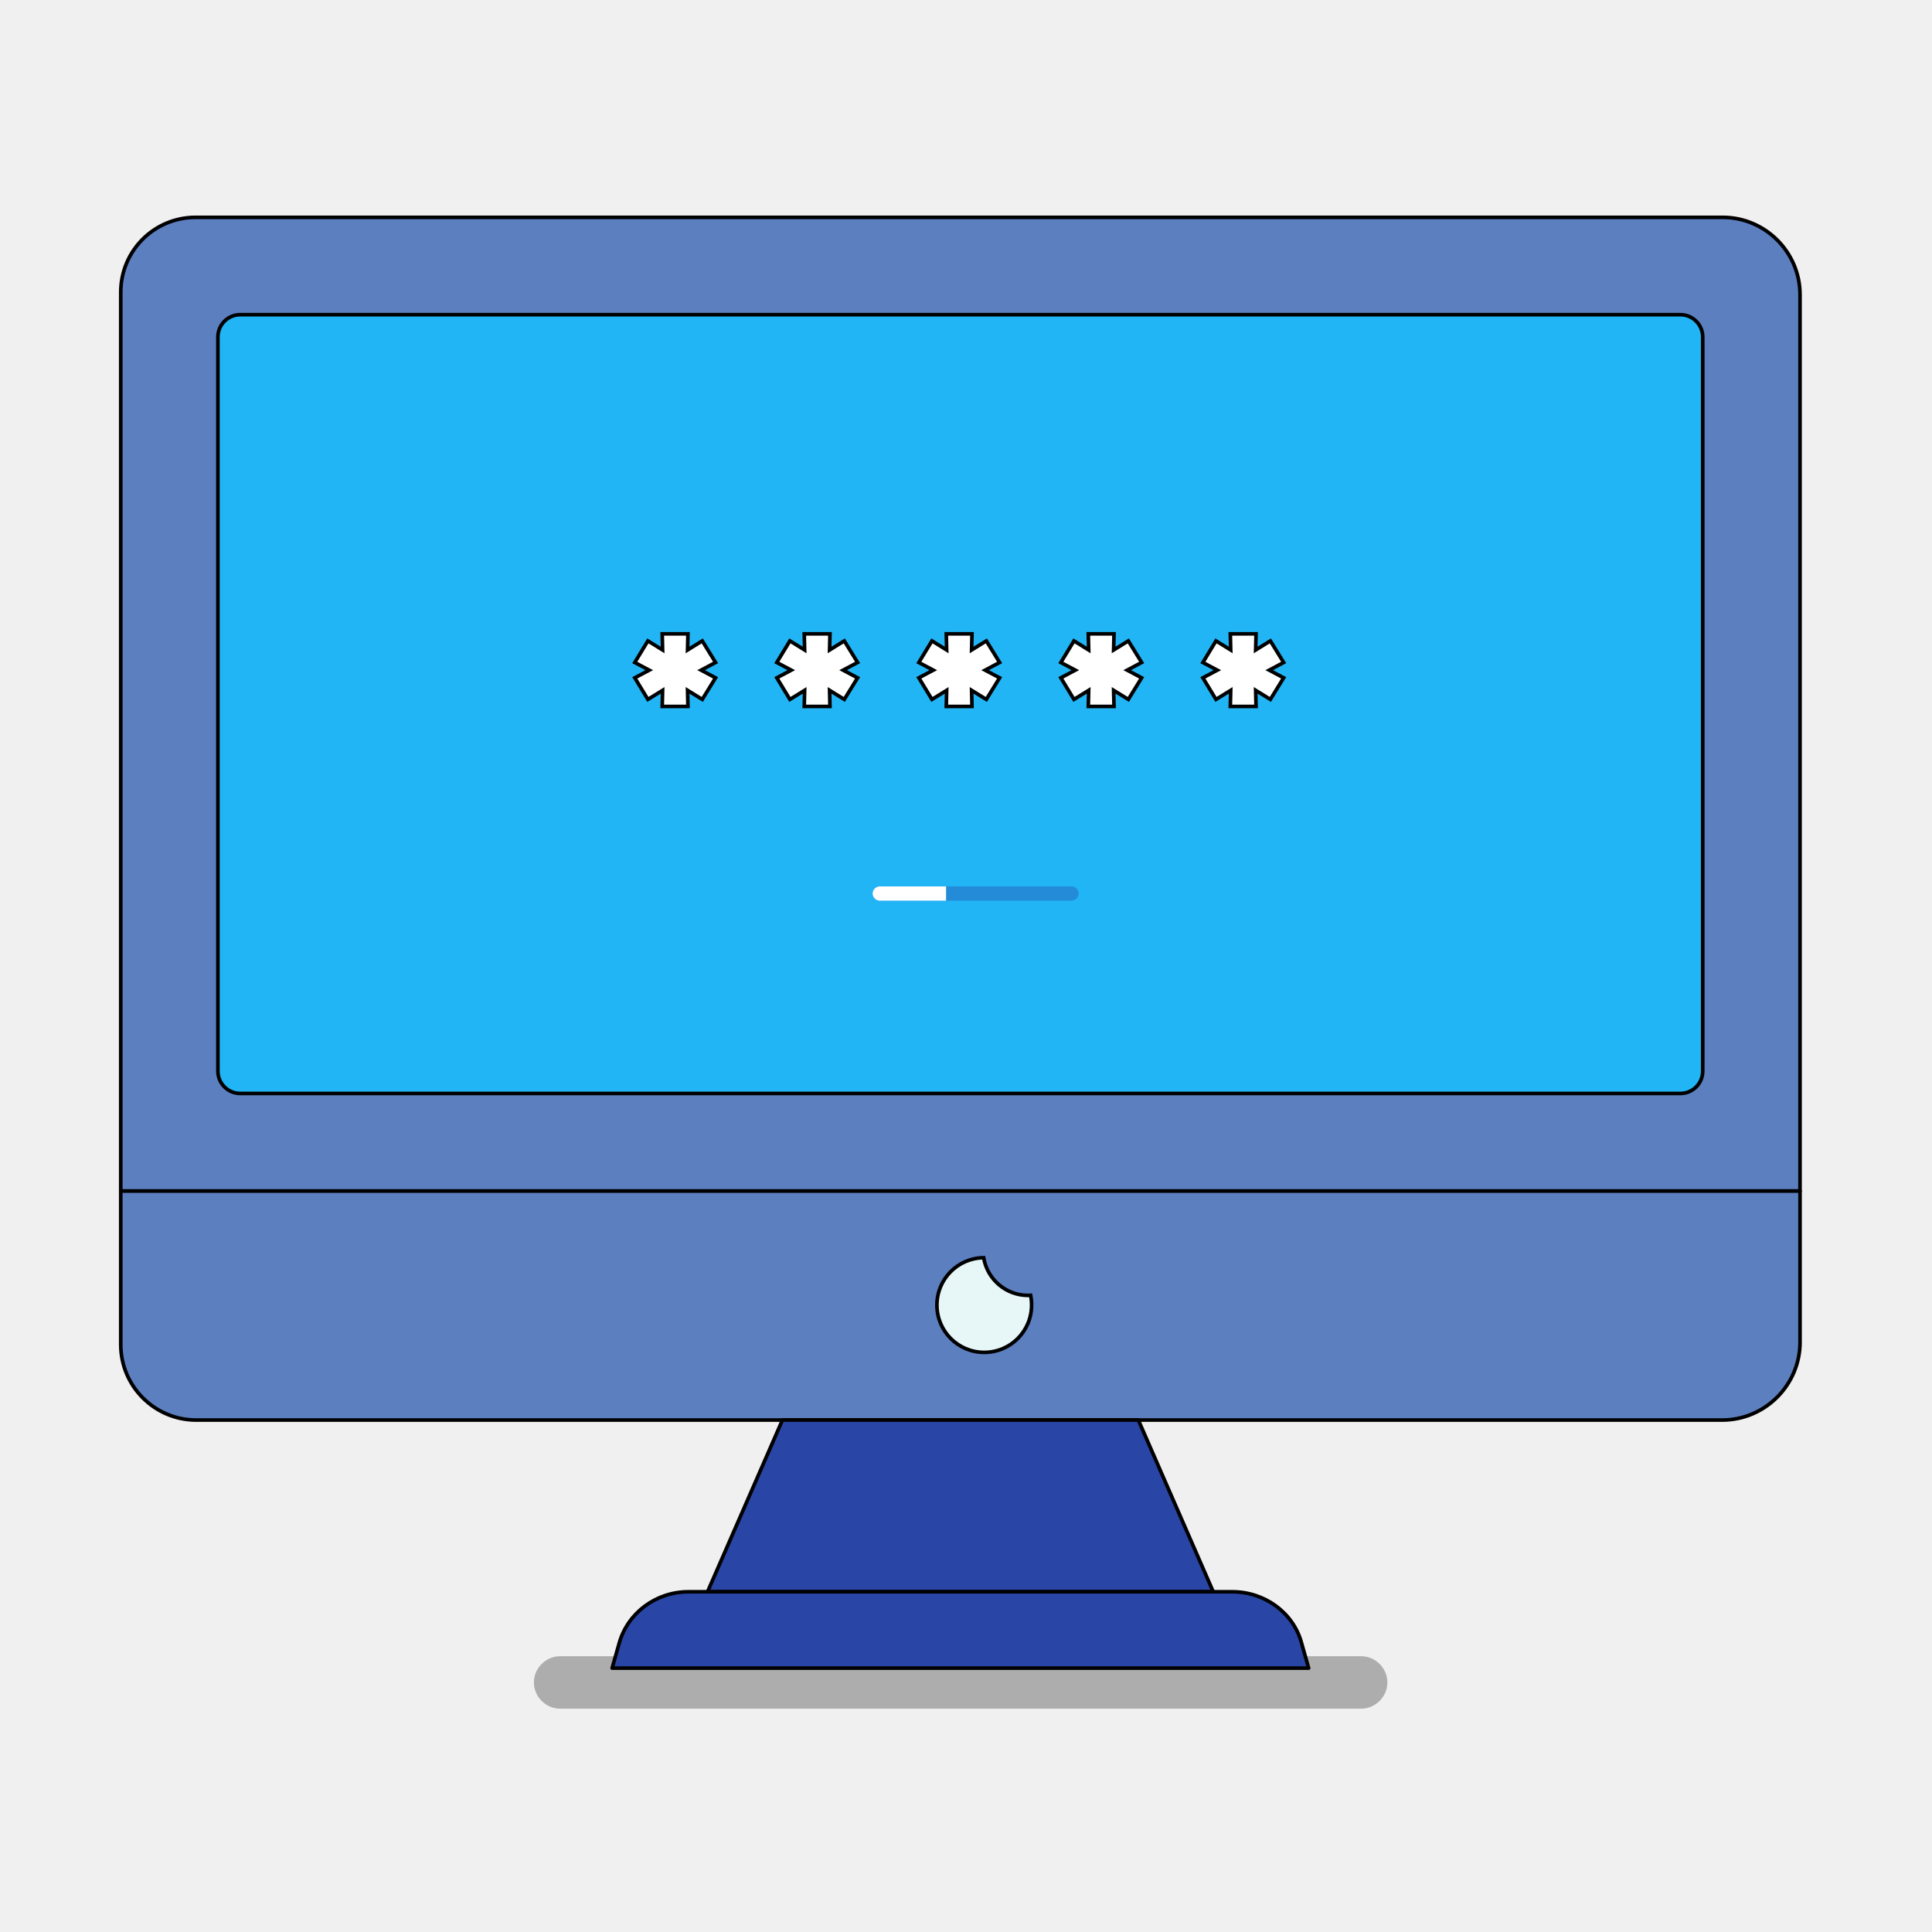
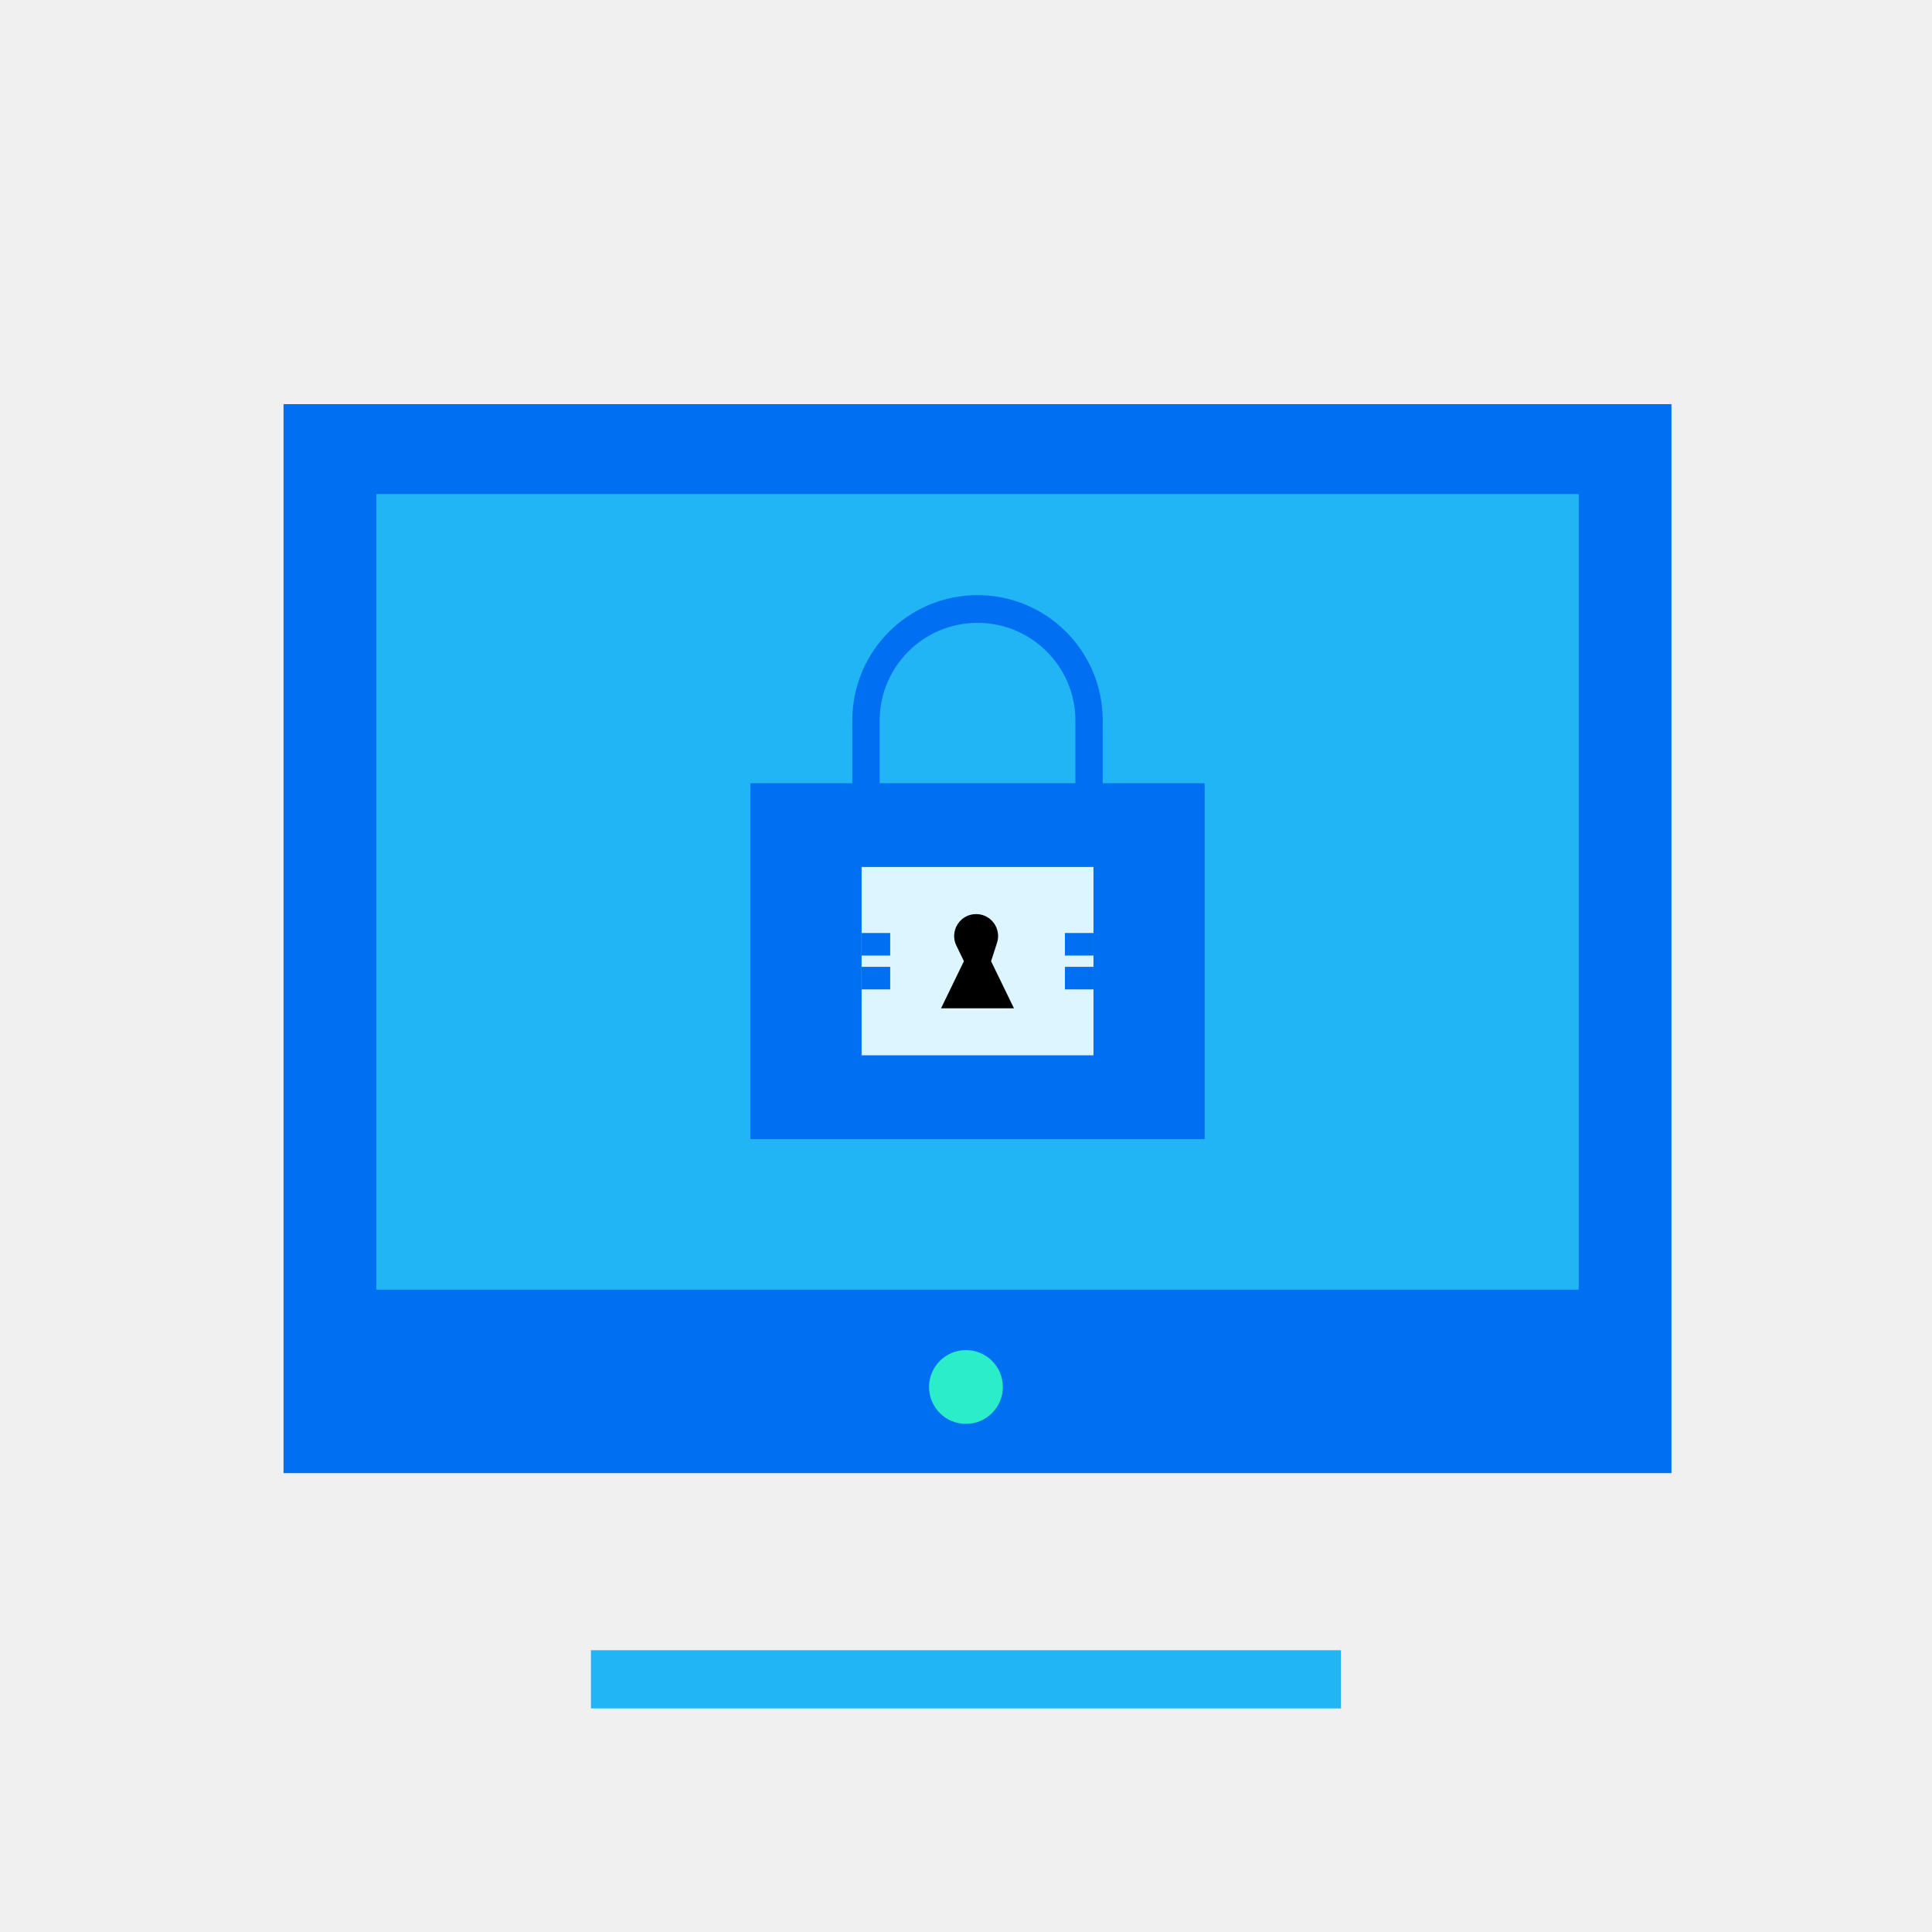
- <svg xmlns="http://www.w3.org/2000/svg" width="160" height="160" viewBox="0 0 160 160" fill="none">
-   <g clip-path="url(#clip0_1_22)">
-     <path opacity="0.32" d="M112.723 141.506H46.388C45.202 141.506 44.215 140.518 44.215 139.333C44.215 138.148 45.202 137.16 46.388 137.16H112.723C113.908 137.16 114.896 138.148 114.896 139.333C114.896 140.518 113.908 141.506 112.723 141.506Z" fill="#1C1C1C" />
-     <path d="M149.07 98.637H10V24.203C10 20.766 12.766 18 16.203 18H142.67C146.186 18 149.07 20.884 149.07 24.4V98.637Z" fill="#5C7FC0" />
-     <path d="M12.371 92.713V23.968C12.371 21.993 13.951 20.412 15.927 20.412H143.145C145.12 20.412 146.7 21.993 146.7 23.968V92.713C146.7 94.689 145.12 96.269 143.145 96.269H15.927C13.991 96.269 12.371 94.649 12.371 92.713Z" fill="#5C7FC0" />
-     <path d="M149.07 98.637H10V24.203C10 20.766 12.766 18 16.203 18H142.67C146.186 18 149.07 20.884 149.07 24.4V98.637Z" stroke="black" stroke-width="0.3" stroke-miterlimit="10" stroke-linecap="round" stroke-linejoin="round" />
-     <path d="M141.013 88.705C141.013 89.727 140.185 90.555 139.163 90.555H19.896C18.875 90.555 18.046 89.727 18.046 88.705V27.911C18.046 26.889 18.875 26.061 19.896 26.061H139.163C140.185 26.061 141.013 26.889 141.013 27.911V88.705Z" fill="#21B5F5" stroke="black" stroke-width="0.3" />
-     <path d="M142.631 117.602H16.243C12.805 117.602 10 114.797 10 111.36V98.638H149.071V111.162C149.071 114.678 146.187 117.602 142.631 117.602Z" fill="#5C7FC0" />
-     <path d="M16.558 114.758C14.859 114.758 13.476 113.375 13.476 111.676V100.258H146.225V111.479C146.225 113.296 144.763 114.758 142.946 114.758H16.558Z" fill="#5C7FC0" />
-     <path d="M142.631 117.602H16.243C12.805 117.602 10 114.797 10 111.36V98.638H149.071V111.162C149.071 114.678 146.187 117.602 142.631 117.602Z" stroke="black" stroke-width="0.3" stroke-miterlimit="10" stroke-linecap="round" stroke-linejoin="round" />
-     <path d="M100.475 131.823H58.596L64.799 117.6H94.272L100.475 131.823Z" fill="#2946A7" />
-     <path d="M100.475 131.823H58.596L64.799 117.6H94.272L100.475 131.823Z" stroke="black" stroke-width="0.3" stroke-miterlimit="10" stroke-linecap="round" stroke-linejoin="round" />
-     <path d="M108.377 138.146H50.694L51.287 136.052C51.998 133.563 54.329 131.824 57.016 131.824H102.055C104.742 131.824 107.112 133.563 107.784 136.052L108.377 138.146Z" fill="#2946A7" />
-     <path d="M108.377 138.146H50.694L51.287 136.052C51.998 133.563 54.329 131.824 57.016 131.824H102.055C104.742 131.824 107.112 133.563 107.784 136.052L108.377 138.146Z" stroke="black" stroke-width="0.3" stroke-miterlimit="10" stroke-linecap="round" stroke-linejoin="round" />
-     <path d="M77.592 108.079C77.592 105.927 79.315 104.187 81.461 104.16C81.763 105.946 83.297 107.281 85.146 107.281H85.15C85.219 107.281 85.282 107.281 85.35 107.271C85.404 107.528 85.431 107.79 85.431 108.079C85.431 110.248 83.68 111.998 81.511 111.998C79.342 111.998 77.592 110.248 77.592 108.079Z" fill="#E7F7F7" stroke="black" stroke-width="0.3" />
-     <g opacity="0.38">
-       <path d="M88.741 74.589H72.859C72.542 74.589 72.266 74.312 72.266 73.996C72.266 73.68 72.542 73.404 72.859 73.404H88.741C89.057 73.404 89.334 73.68 89.334 73.996C89.334 74.312 89.057 74.589 88.741 74.589Z" fill="#2946A7" />
-     </g>
-     <path d="M78.35 73.406H72.858C72.542 73.406 72.266 73.682 72.266 73.998C72.266 74.314 72.542 74.591 72.858 74.591H78.35V73.406Z" fill="white" />
-     <path d="M59.119 54.938L59.26 54.863L59.176 54.727L58.238 53.204L58.159 53.077L58.031 53.155L56.941 53.829L56.968 52.648L56.972 52.494H56.819H54.997H54.843L54.847 52.648L54.874 53.829L53.784 53.155L53.655 53.076L53.577 53.205L52.652 54.728L52.57 54.864L52.71 54.938L53.766 55.499L52.71 56.06L52.57 56.135L52.652 56.27L53.577 57.793L53.655 57.922L53.784 57.843L54.874 57.17L54.847 58.351L54.843 58.504H54.997H56.819H56.972L56.968 58.351L56.941 57.17L58.031 57.843L58.159 57.922L58.238 57.794L59.176 56.271L59.26 56.135L59.119 56.06L58.063 55.499L59.119 54.938Z" fill="white" stroke="black" stroke-width="0.3" />
-     <path d="M70.88 54.938L71.022 54.863L70.938 54.727L69.999 53.204L69.921 53.077L69.793 53.155L68.703 53.829L68.73 52.648L68.734 52.494H68.58H66.758H66.605L66.608 52.648L66.636 53.829L65.546 53.155L65.417 53.076L65.338 53.205L64.414 54.728L64.332 54.864L64.472 54.938L65.528 55.499L64.472 56.06L64.332 56.135L64.414 56.27L65.338 57.793L65.417 57.922L65.546 57.843L66.636 57.17L66.608 58.351L66.605 58.504H66.758H68.58H68.734L68.73 58.351L68.703 57.17L69.793 57.843L69.921 57.922L69.999 57.794L70.938 56.271L71.022 56.135L70.88 56.06L69.824 55.499L70.88 54.938Z" fill="white" stroke="black" stroke-width="0.3" />
-     <path d="M82.642 54.938L82.784 54.863L82.7 54.727L81.761 53.204L81.683 53.077L81.555 53.155L80.464 53.829L80.492 52.648L80.496 52.494H80.342H78.52H78.367L78.37 52.648L78.398 53.829L77.308 53.155L77.179 53.076L77.1 53.205L76.176 54.728L76.094 54.864L76.234 54.938L77.29 55.499L76.234 56.06L76.094 56.135L76.176 56.27L77.1 57.793L77.179 57.922L77.308 57.843L78.398 57.17L78.37 58.351L78.367 58.504H78.52H80.342H80.496L80.492 58.351L80.464 57.17L81.555 57.843L81.683 57.922L81.761 57.794L82.7 56.271L82.784 56.135L82.642 56.06L81.586 55.499L82.642 54.938Z" fill="white" stroke="black" stroke-width="0.3" />
-     <path d="M94.404 54.938L94.545 54.863L94.462 54.727L93.523 53.204L93.445 53.077L93.317 53.155L92.226 53.829L92.254 52.648L92.258 52.494H92.104H90.282H90.129L90.132 52.648L90.16 53.829L89.07 53.155L88.941 53.076L88.862 53.205L87.938 54.728L87.856 54.864L87.996 54.938L89.052 55.499L87.996 56.06L87.856 56.135L87.938 56.27L88.862 57.793L88.941 57.922L89.07 57.843L90.16 57.17L90.132 58.351L90.129 58.504H90.282H92.104H92.258L92.254 58.351L92.226 57.17L93.317 57.843L93.445 57.922L93.523 57.794L94.462 56.271L94.545 56.135L94.404 56.06L93.348 55.499L94.404 54.938Z" fill="white" stroke="black" stroke-width="0.3" />
-     <path d="M106.166 54.938L106.307 54.863L106.223 54.727L105.285 53.204L105.206 53.077L105.079 53.155L103.988 53.829L104.016 52.648L104.019 52.494H103.866H102.044H101.89L101.894 52.648L101.922 53.829L100.831 53.155L100.703 53.076L100.624 53.205L99.7 54.728L99.617 54.864L99.757 54.938L100.813 55.499L99.757 56.06L99.617 56.135L99.7 56.27L100.624 57.793L100.703 57.922L100.831 57.843L101.922 57.17L101.894 58.351L101.89 58.504H102.044H103.866H104.019L104.016 58.351L103.988 57.17L105.079 57.843L105.206 57.922L105.285 57.794L106.223 56.271L106.307 56.135L106.166 56.06L105.11 55.499L106.166 54.938Z" fill="white" stroke="black" stroke-width="0.3" />
-   </g>
-   <defs>
-     <clipPath id="clip0_1_22">
-       <rect width="141" height="125" fill="white" transform="translate(9 17)" />
-     </clipPath>
-   </defs>
+ <svg xmlns="http://www.w3.org/2000/svg" width="168" height="168" viewBox="0 0 168 168" fill="none">
+   <rect x="24.656" y="35.144" width="120.688" height="92.953" fill="#006FF2" />
+   <rect x="32.721" y="42.96" width="104.56" height="69.185" fill="#21B5F5" />
+   <path d="M74.115 62.638C74.115 56.625 78.99 51.751 85.002 51.751C91.015 51.751 95.889 56.625 95.889 62.638V99.053H74.115V62.638Z" fill="#006FF2" />
+   <path d="M76.492 62.671C76.492 57.971 80.302 54.161 85.003 54.161C89.703 54.161 93.513 57.971 93.513 62.671V93.824H76.492V62.671Z" fill="#21B5F5" />
+   <rect x="65.252" y="68.109" width="39.501" height="30.946" fill="#006FF2" />
+   <rect x="74.92" y="75.39" width="20.165" height="16.375" fill="#DCF5FF" />
+   <path d="M83.163 82.23C82.547 80.961 83.471 79.485 84.881 79.485C86.178 79.485 87.098 80.75 86.698 81.984L86.181 83.582L88.17 87.679H81.83L83.819 83.582L83.163 82.23Z" fill="black" />
+   <rect x="92.602" y="81.13" width="2.484" height="1.962" fill="#006FF2" />
+   <rect x="74.92" y="81.13" width="2.487" height="1.962" fill="#006FF2" />
+   <rect x="92.602" y="84.072" width="2.484" height="1.962" fill="#006FF2" />
+   <rect x="74.92" y="84.072" width="2.487" height="1.962" fill="#006FF2" />
+   <rect x="51.387" y="143.498" width="65.217" height="5.062" fill="#21B5F5" />
+   <circle cx="83.996" cy="120.608" r="3.209" fill="#2AEDCA" />
</svg>
